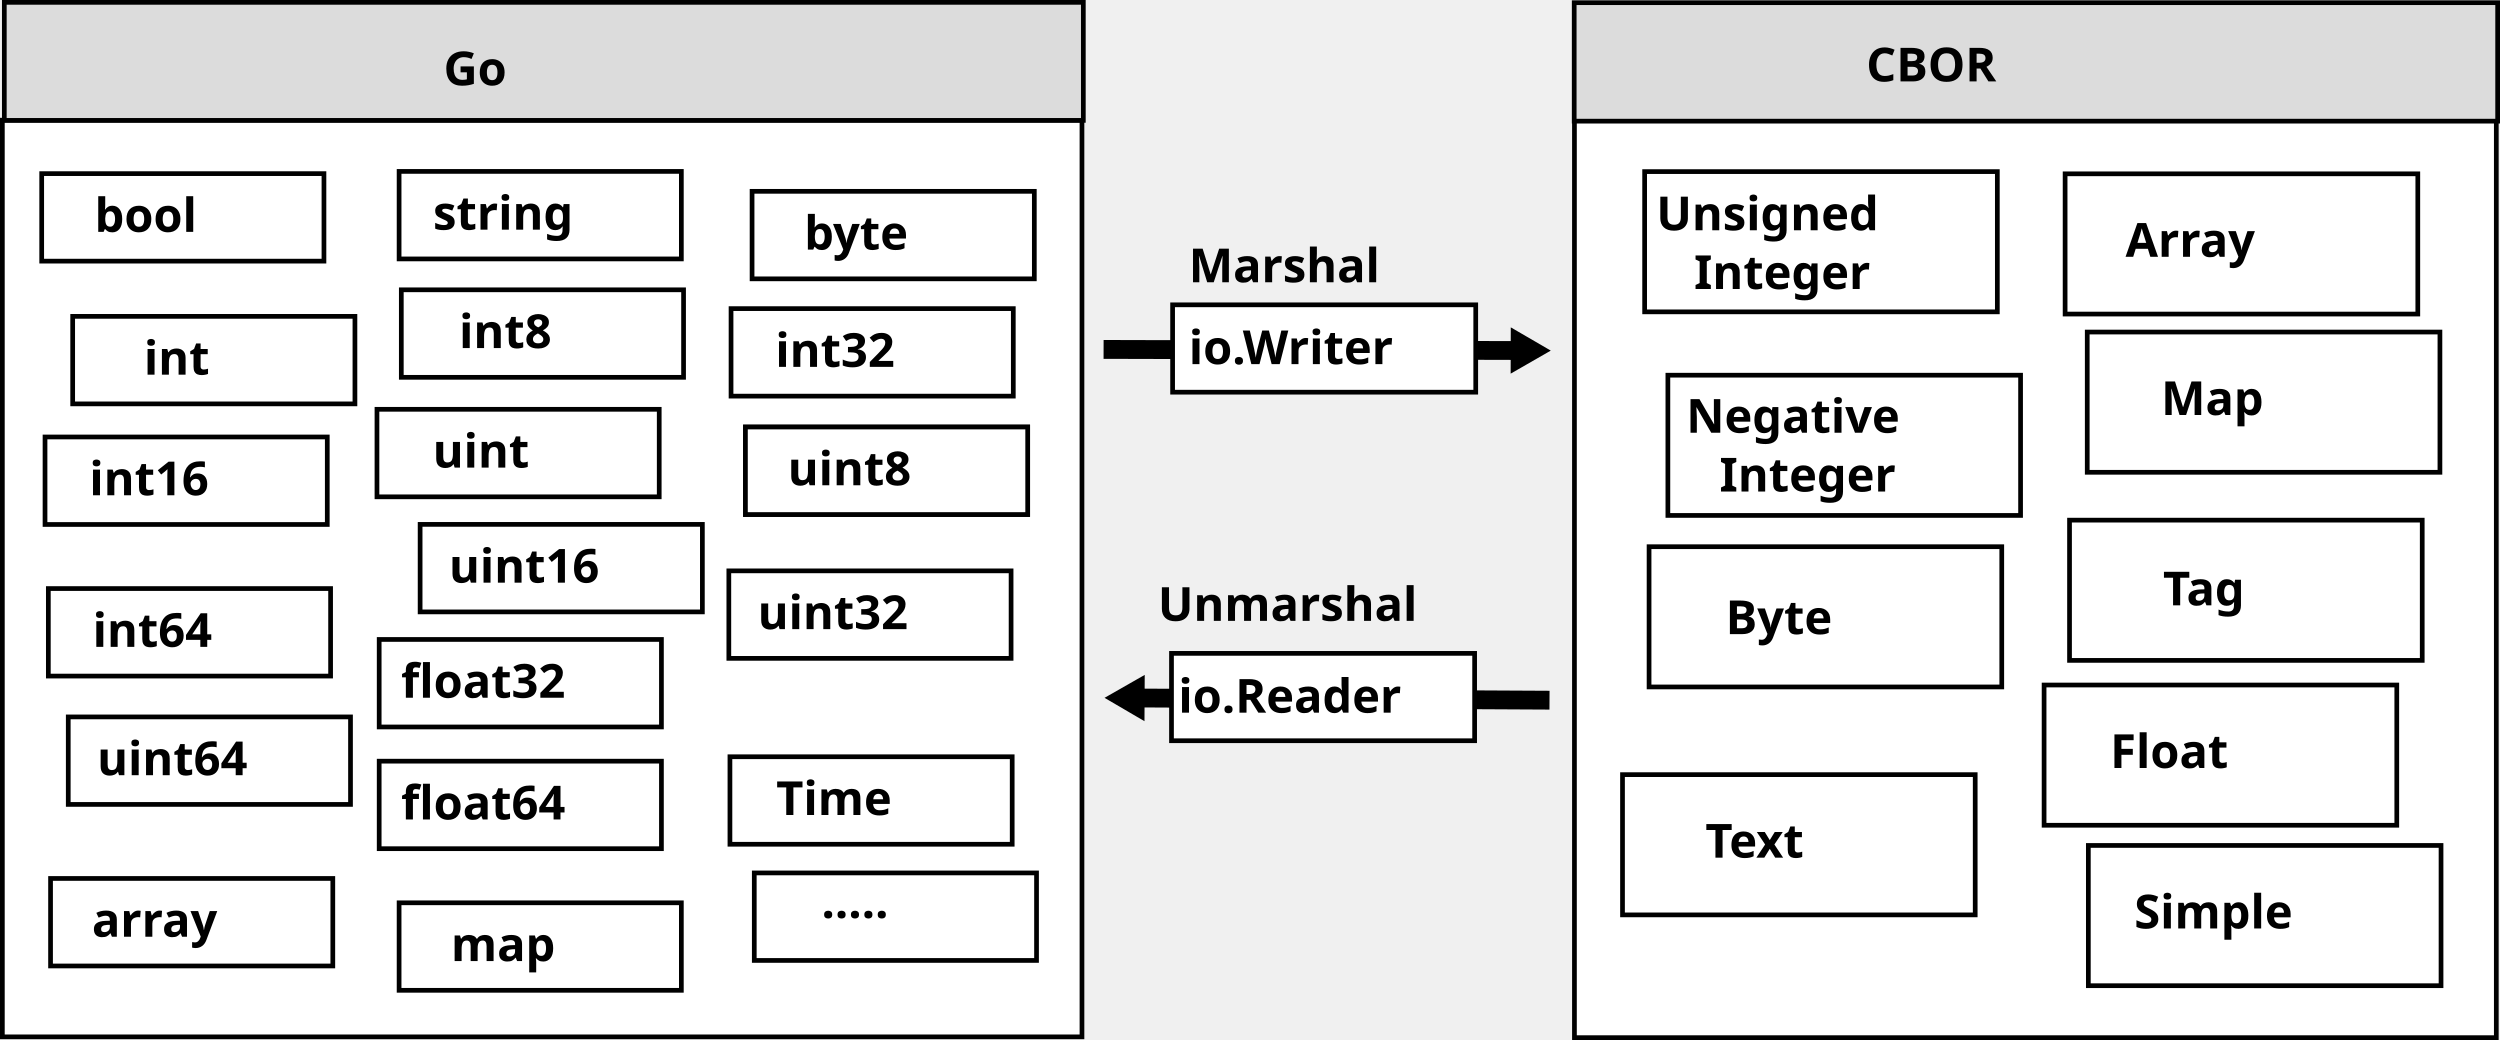
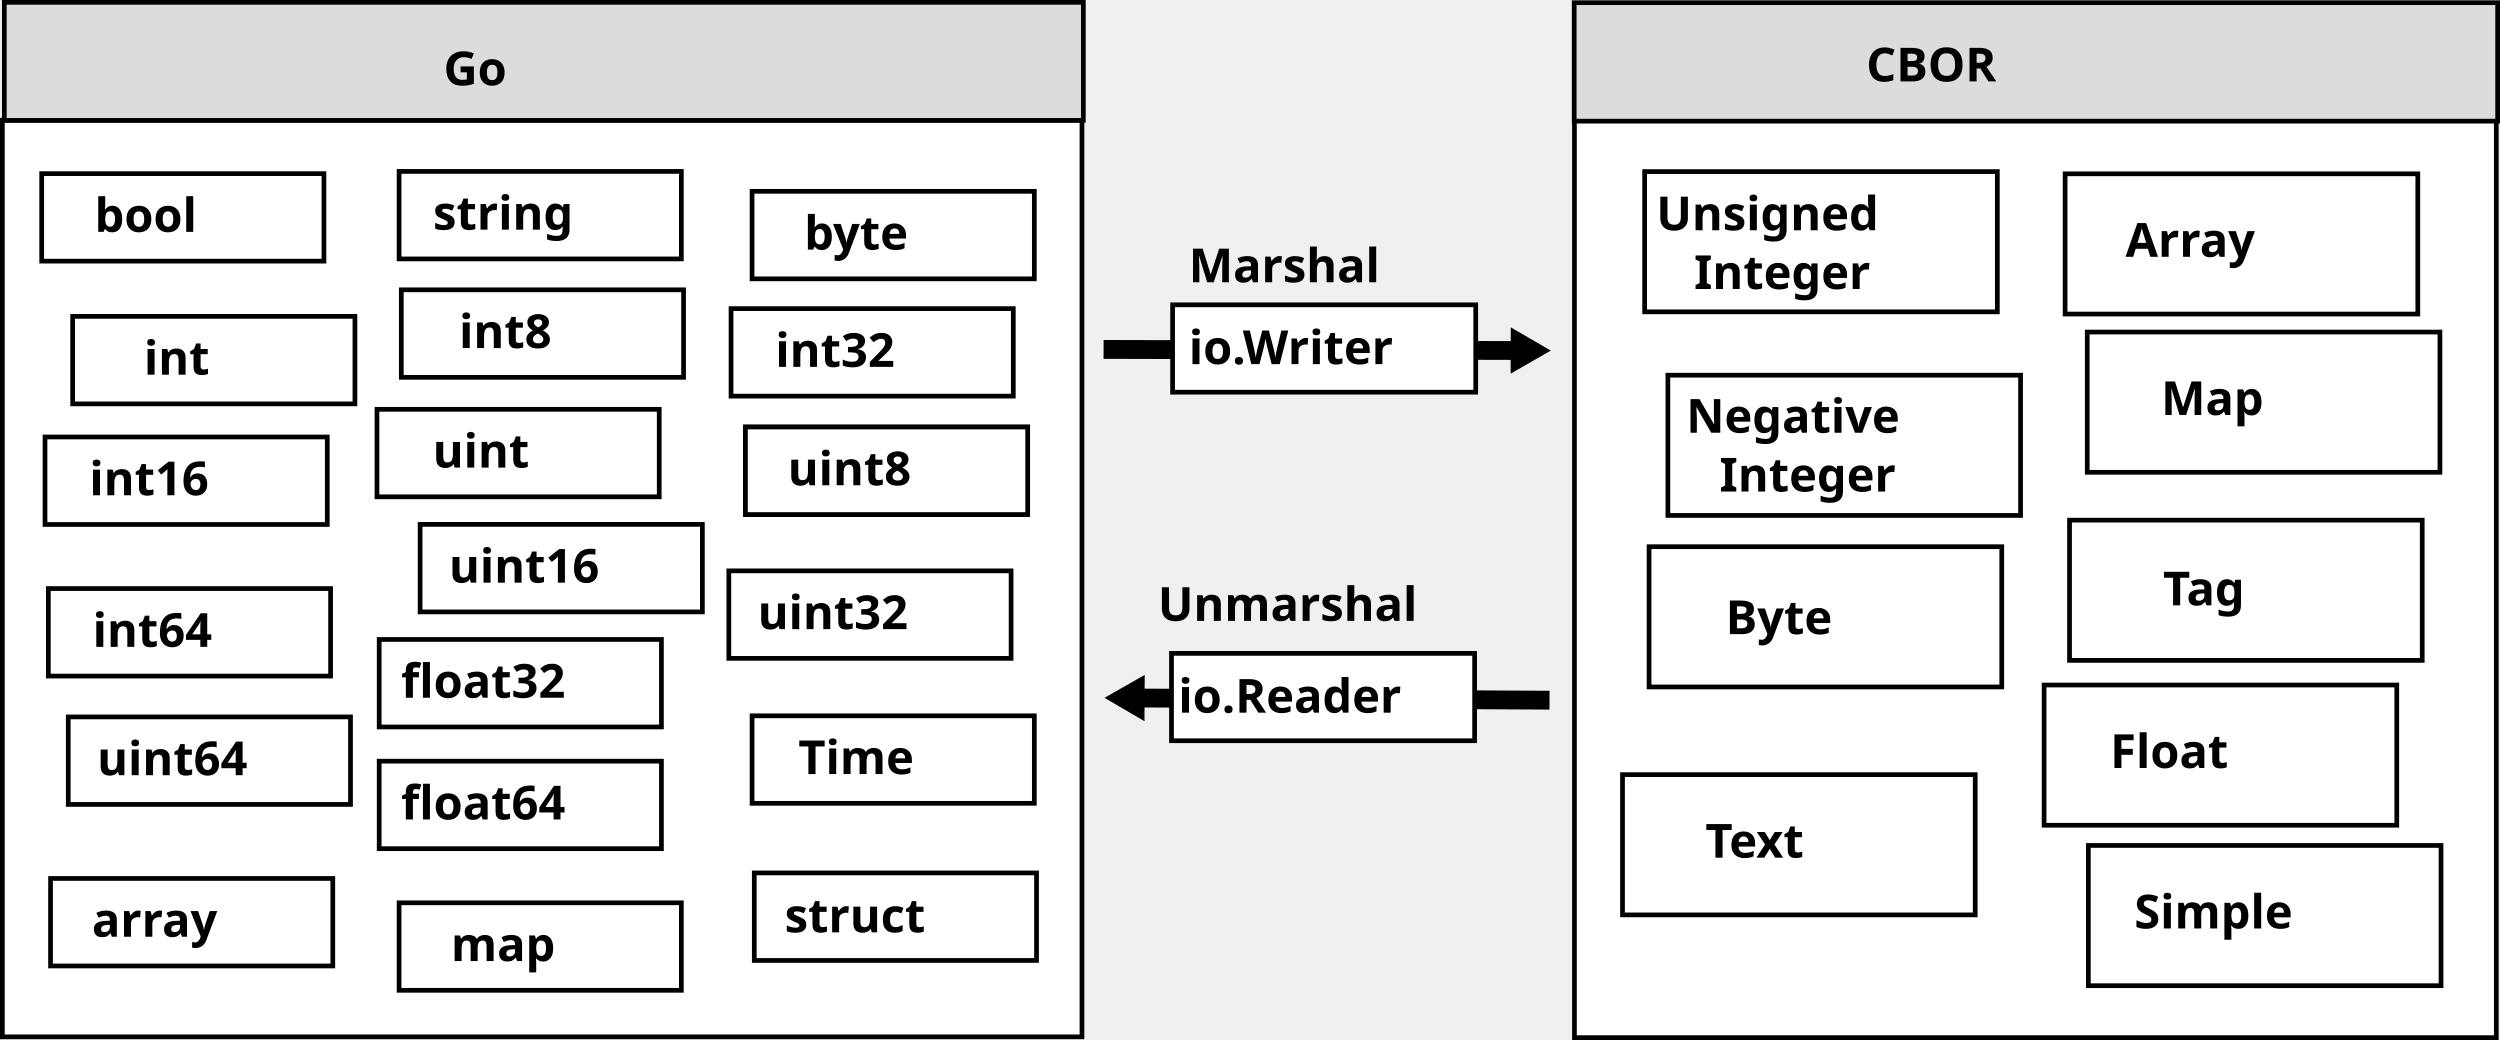
<svg xmlns="http://www.w3.org/2000/svg" xmlns:xlink="http://www.w3.org/1999/xlink" width="531.622" height="221.153" id="svg2" version="1.1">
  <defs id="defs4">
    <rect x="300.706" y="201.647" width="111.294" height="87.529" id="rect1954" />
    <marker style="overflow:visible" id="TriangleInM" refX="0" refY="0" orient="auto">
      <path transform="scale(-0.4)" style="fill:context-stroke;fill-rule:evenodd;stroke:context-stroke;stroke-width:1pt" d="M 5.77,0 -2.88,5 V -5 Z" id="path18279" />
    </marker>
    <marker style="overflow:visible" id="TriangleOutM" refX="0" refY="0" orient="auto">
      <path transform="scale(0.4)" style="fill:context-stroke;fill-rule:evenodd;stroke:context-stroke;stroke-width:1pt" d="M 5.77,0 -2.88,5 V -5 Z" id="path18288" />
    </marker>
    <marker orient="auto" refY="0" refX="0" id="TriangleOutS" style="overflow:visible">
      <path id="path4045" d="M 5.77,0 -2.88,5 V -5 Z" style="fill-rule:evenodd;stroke:#000000;stroke-width:1pt" transform="scale(0.2)" />
    </marker>
    <marker orient="auto" refY="0" refX="0" id="Arrow1Mend" style="overflow:visible">
      <path id="path3906" d="M 0,0 5,-5 -12.5,0 5,5 Z" style="fill-rule:evenodd;stroke:#000000;stroke-width:1pt" transform="matrix(-0.4,0,0,-0.4,-4,0)" />
    </marker>
    <marker orient="auto" refY="0" refX="0" id="Arrow1Lend" style="overflow:visible">
      <path id="path3900" d="M 0,0 5,-5 -12.5,0 5,5 Z" style="fill-rule:evenodd;stroke:#000000;stroke-width:1pt" transform="matrix(-0.8,0,0,-0.8,-10,0)" />
    </marker>
    <marker orient="auto" refY="0" refX="0" id="Arrow2Lend" style="overflow:visible">
      <path id="path3918" style="fill-rule:evenodd;stroke-width:0.625;stroke-linejoin:round" d="M 8.719,4.034 -2.207,0.016 8.719,-4.002 c -1.745,2.372 -1.735,5.617 -6e-7,8.035 z" transform="matrix(-1.1,0,0,-1.1,-1.1,0)" />
    </marker>
    <marker orient="auto" refY="0" refX="0" id="Arrow1Send" style="overflow:visible">
      <path id="path3912" d="M 0,0 5,-5 -12.5,0 5,5 Z" style="fill-rule:evenodd;stroke:#000000;stroke-width:1pt" transform="matrix(-0.2,0,0,-0.2,-1.2,0)" />
    </marker>
    <linearGradient id="linearGradient5205">
      <stop style="stop-color:#370000;stop-opacity:1;" offset="0" id="stop5207" />
    </linearGradient>
    <linearGradient id="linearGradient907" xlink:href="#linearGradient900" />
    <linearGradient id="linearGradient906" xlink:href="#linearGradient900" />
    <linearGradient id="linearGradient905" xlink:href="#linearGradient900" />
    <linearGradient id="linearGradient904" xlink:href="#linearGradient900" />
    <linearGradient id="linearGradient903" xlink:href="#linearGradient900" />
    <linearGradient id="linearGradient900">
      <stop offset="0" id="stop901" style="stop-color: #000000;stop-opacity: 1.0;" />
      <stop offset="1" id="stop902" style="stop-color:#ffffff;stop-opacity:1;" />
    </linearGradient>
    <linearGradient id="linearGradient775" xlink:href="#linearGradient772" />
    <linearGradient id="linearGradient772">
      <stop offset="0" id="stop773" style="stop-color: #000000;stop-opacity: 1.0;" />
      <stop offset="1" id="stop774" style="stop-color:#ffffff;stop-opacity:1;" />
    </linearGradient>
    <linearGradient id="linearGradient907-9" xlink:href="#linearGradient900-2" />
    <linearGradient id="linearGradient906-7" xlink:href="#linearGradient900-2" />
    <linearGradient id="linearGradient905-2" xlink:href="#linearGradient900-2" />
    <linearGradient id="linearGradient904-9" xlink:href="#linearGradient900-2" />
    <linearGradient id="linearGradient903-7" xlink:href="#linearGradient900-2" />
    <linearGradient id="linearGradient900-2">
      <stop offset="0" id="stop901-5" style="stop-color: #000000;stop-opacity: 1.0;" />
      <stop offset="1" id="stop902-5" style="stop-color:#ffffff;stop-opacity:1;" />
    </linearGradient>
    <linearGradient id="linearGradient900-1">
      <stop style="stop-color: #000000;stop-opacity: 1.0;" id="stop901-8" offset="0" />
      <stop style="stop-color:#ffffff;stop-opacity:1;" id="stop902-55" offset="1" />
    </linearGradient>
    <linearGradient xlink:href="#linearGradient900-1" id="linearGradient903-8" />
    <linearGradient xlink:href="#linearGradient900-1" id="linearGradient904-7" />
    <linearGradient xlink:href="#linearGradient900-1" id="linearGradient905-7" />
    <linearGradient xlink:href="#linearGradient900-1" id="linearGradient906-0" />
    <linearGradient xlink:href="#linearGradient900-1" id="linearGradient907-1" />
    <linearGradient id="linearGradient5205-7">
      <stop id="stop5207-1" offset="0" style="stop-color:#370000;stop-opacity:1;" />
    </linearGradient>
    <marker style="overflow:visible" id="Arrow1Send-8" refX="0" refY="0" orient="auto">
      <path transform="matrix(-0.2,0,0,-0.2,-1.2,0)" style="fill-rule:evenodd;stroke:#000000;stroke-width:1pt" d="M 0,0 5,-5 -12.5,0 5,5 Z" id="path3912-3" />
    </marker>
    <marker style="overflow:visible" id="Arrow2Lend-6" refX="0" refY="0" orient="auto">
      <path transform="matrix(-1.1,0,0,-1.1,-1.1,0)" d="M 8.719,4.034 -2.207,0.016 8.719,-4.002 c -1.745,2.372 -1.735,5.617 -6e-7,8.035 z" style="fill-rule:evenodd;stroke-width:0.625;stroke-linejoin:round" id="path3918-3" />
    </marker>
    <marker style="overflow:visible" id="Arrow1Lend-2" refX="0" refY="0" orient="auto">
      <path transform="matrix(-0.8,0,0,-0.8,-10,0)" style="fill-rule:evenodd;stroke:#000000;stroke-width:1pt" d="M 0,0 5,-5 -12.5,0 5,5 Z" id="path3900-7" />
    </marker>
    <marker style="overflow:visible" id="Arrow1Mend-9" refX="0" refY="0" orient="auto">
      <path transform="matrix(-0.4,0,0,-0.4,-4,0)" style="fill-rule:evenodd;stroke:#000000;stroke-width:1pt" d="M 0,0 5,-5 -12.5,0 5,5 Z" id="path3906-0" />
    </marker>
    <marker style="overflow:visible" id="TriangleOutS-3" refX="0" refY="0" orient="auto" viewBox="0 0 2.13 2.462" markerWidth="2.13" markerHeight="2.462" preserveAspectRatio="xMidYMid">
      <path transform="scale(0.2)" style="fill-rule:evenodd;stroke:#000000;stroke-width:1pt" d="M 5.77,0 -2.88,5 V -5 Z" id="path4045-3" />
    </marker>
    <linearGradient id="linearGradient900-5">
      <stop style="stop-color: #000000;stop-opacity: 1.0;" id="stop901-0" offset="0" />
      <stop style="stop-color:#ffffff;stop-opacity:1;" id="stop902-3" offset="1" />
    </linearGradient>
    <linearGradient xlink:href="#linearGradient900-5" id="linearGradient903-1" />
    <linearGradient xlink:href="#linearGradient900-5" id="linearGradient904-8" />
    <linearGradient xlink:href="#linearGradient900-5" id="linearGradient905-8" />
    <linearGradient xlink:href="#linearGradient900-5" id="linearGradient906-2" />
    <linearGradient xlink:href="#linearGradient900-5" id="linearGradient907-93" />
    <linearGradient id="linearGradient5205-9">
      <stop id="stop5207-5" offset="0" style="stop-color:#370000;stop-opacity:1;" />
    </linearGradient>
    <marker style="overflow:visible" id="Arrow1Send-2" refX="0" refY="0" orient="auto">
      <path transform="matrix(-0.2,0,0,-0.2,-1.2,0)" style="fill-rule:evenodd;stroke:#000000;stroke-width:1pt" d="M 0,0 5,-5 -12.5,0 5,5 Z" id="path3912-37" />
    </marker>
    <marker style="overflow:visible" id="Arrow2Lend-3" refX="0" refY="0" orient="auto">
      <path transform="matrix(-1.1,0,0,-1.1,-1.1,0)" d="M 8.719,4.034 -2.207,0.016 8.719,-4.002 c -1.745,2.372 -1.735,5.617 -6e-7,8.035 z" style="fill-rule:evenodd;stroke-width:0.625;stroke-linejoin:round" id="path3918-1" />
    </marker>
    <marker style="overflow:visible" id="Arrow1Lend-5" refX="0" refY="0" orient="auto">
      <path transform="matrix(-0.8,0,0,-0.8,-10,0)" style="fill-rule:evenodd;stroke:#000000;stroke-width:1pt" d="M 0,0 5,-5 -12.5,0 5,5 Z" id="path3900-2" />
    </marker>
    <marker style="overflow:visible" id="Arrow1Mend-4" refX="0" refY="0" orient="auto">
      <path transform="matrix(-0.4,0,0,-0.4,-4,0)" style="fill-rule:evenodd;stroke:#000000;stroke-width:1pt" d="M 0,0 5,-5 -12.5,0 5,5 Z" id="path3906-8" />
    </marker>
    <marker style="overflow:visible" id="TriangleOutS-7" refX="0" refY="0" orient="auto">
      <path transform="scale(0.2)" style="fill-rule:evenodd;stroke:#000000;stroke-width:1pt" d="M 5.77,0 -2.88,5 V -5 Z" id="path4045-6" />
    </marker>
    <linearGradient id="linearGradient900-10">
      <stop style="stop-color: #000000;stop-opacity: 1.0;" id="stop901-6" offset="0" />
      <stop style="stop-color:#ffffff;stop-opacity:1;" id="stop902-57" offset="1" />
    </linearGradient>
    <linearGradient xlink:href="#linearGradient900-10" id="linearGradient903-0" />
    <linearGradient xlink:href="#linearGradient900-10" id="linearGradient904-76" />
    <linearGradient xlink:href="#linearGradient900-10" id="linearGradient905-4" />
    <linearGradient xlink:href="#linearGradient900-10" id="linearGradient906-9" />
    <linearGradient xlink:href="#linearGradient900-10" id="linearGradient907-8" />
    <linearGradient id="linearGradient5205-0">
      <stop id="stop5207-6" offset="0" style="stop-color:#370000;stop-opacity:1;" />
    </linearGradient>
    <marker style="overflow:visible" id="Arrow1Send-1" refX="0" refY="0" orient="auto">
      <path transform="matrix(-0.2,0,0,-0.2,-1.2,0)" style="fill-rule:evenodd;stroke:#000000;stroke-width:1pt" d="M 0,0 5,-5 -12.5,0 5,5 Z" id="path3912-4" />
    </marker>
    <marker style="overflow:visible" id="Arrow2Lend-38" refX="0" refY="0" orient="auto">
      <path transform="matrix(-1.1,0,0,-1.1,-1.1,0)" d="M 8.719,4.034 -2.207,0.016 8.719,-4.002 c -1.745,2.372 -1.735,5.617 -6e-7,8.035 z" style="fill-rule:evenodd;stroke-width:0.625;stroke-linejoin:round" id="path3918-8" />
    </marker>
    <marker style="overflow:visible" id="Arrow1Lend-7" refX="0" refY="0" orient="auto">
      <path transform="matrix(-0.8,0,0,-0.8,-10,0)" style="fill-rule:evenodd;stroke:#000000;stroke-width:1pt" d="M 0,0 5,-5 -12.5,0 5,5 Z" id="path3900-1" />
    </marker>
    <marker style="overflow:visible" id="Arrow1Mend-48" refX="0" refY="0" orient="auto">
      <path transform="matrix(-0.4,0,0,-0.4,-4,0)" style="fill-rule:evenodd;stroke:#000000;stroke-width:1pt" d="M 0,0 5,-5 -12.5,0 5,5 Z" id="path3906-1" />
    </marker>
    <marker style="overflow:visible" id="TriangleOutS-9" refX="0" refY="0" orient="auto">
      <path transform="scale(0.2)" style="fill-rule:evenodd;stroke:#000000;stroke-width:1pt" d="M 5.77,0 -2.88,5 V -5 Z" id="path4045-30" />
    </marker>
    <linearGradient id="linearGradient900-0">
      <stop style="stop-color: #000000;stop-opacity: 1.0;" id="stop901-83" offset="0" />
      <stop style="stop-color:#ffffff;stop-opacity:1;" id="stop902-9" offset="1" />
    </linearGradient>
    <linearGradient xlink:href="#linearGradient900-0" id="linearGradient903-2" />
    <linearGradient xlink:href="#linearGradient900-0" id="linearGradient904-1" />
    <linearGradient xlink:href="#linearGradient900-0" id="linearGradient905-3" />
    <linearGradient xlink:href="#linearGradient900-0" id="linearGradient906-8" />
    <linearGradient xlink:href="#linearGradient900-0" id="linearGradient907-4" />
    <linearGradient id="linearGradient5205-1">
      <stop id="stop5207-8" offset="0" style="stop-color:#370000;stop-opacity:1;" />
    </linearGradient>
    <marker style="overflow:visible" id="Arrow1Send-3" refX="0" refY="0" orient="auto">
      <path transform="matrix(-0.2,0,0,-0.2,-1.2,0)" style="fill-rule:evenodd;stroke:#000000;stroke-width:1pt" d="M 0,0 5,-5 -12.5,0 5,5 Z" id="path3912-6" />
    </marker>
    <marker style="overflow:visible" id="Arrow2Lend-7" refX="0" refY="0" orient="auto">
      <path transform="matrix(-1.1,0,0,-1.1,-1.1,0)" d="M 8.719,4.034 -2.207,0.016 8.719,-4.002 c -1.745,2.372 -1.735,5.617 -6e-7,8.035 z" style="fill-rule:evenodd;stroke-width:0.625;stroke-linejoin:round" id="path3918-9" />
    </marker>
    <marker style="overflow:visible" id="Arrow1Lend-0" refX="0" refY="0" orient="auto">
      <path transform="matrix(-0.8,0,0,-0.8,-10,0)" style="fill-rule:evenodd;stroke:#000000;stroke-width:1pt" d="M 0,0 5,-5 -12.5,0 5,5 Z" id="path3900-6" />
    </marker>
    <marker style="overflow:visible" id="Arrow1Mend-0" refX="0" refY="0" orient="auto">
      <path transform="matrix(-0.4,0,0,-0.4,-4,0)" style="fill-rule:evenodd;stroke:#000000;stroke-width:1pt" d="M 0,0 5,-5 -12.5,0 5,5 Z" id="path3906-04" />
    </marker>
    <marker style="overflow:visible" id="TriangleOutS-5" refX="0" refY="0" orient="auto">
      <path transform="scale(0.2)" style="fill-rule:evenodd;stroke:#000000;stroke-width:1pt" d="M 5.77,0 -2.88,5 V -5 Z" id="path4045-1" />
    </marker>
    <linearGradient id="linearGradient900-8">
      <stop style="stop-color: #000000;stop-opacity: 1.0;" id="stop901-9" offset="0" />
      <stop style="stop-color:#ffffff;stop-opacity:1;" id="stop902-8" offset="1" />
    </linearGradient>
    <linearGradient xlink:href="#linearGradient900-8" id="linearGradient903-9" />
    <linearGradient xlink:href="#linearGradient900-8" id="linearGradient904-0" />
    <linearGradient xlink:href="#linearGradient900-8" id="linearGradient905-76" />
    <linearGradient xlink:href="#linearGradient900-8" id="linearGradient906-3" />
    <linearGradient xlink:href="#linearGradient900-8" id="linearGradient907-3" />
    <linearGradient id="linearGradient5205-5">
      <stop id="stop5207-4" offset="0" style="stop-color:#370000;stop-opacity:1;" />
    </linearGradient>
    <marker style="overflow:visible" id="Arrow1Send-6" refX="0" refY="0" orient="auto">
      <path transform="matrix(-0.2,0,0,-0.2,-1.2,0)" style="fill-rule:evenodd;stroke:#000000;stroke-width:1pt" d="M 0,0 5,-5 -12.5,0 5,5 Z" id="path3912-2" />
    </marker>
    <marker style="overflow:visible" id="Arrow2Lend-79" refX="0" refY="0" orient="auto">
      <path transform="matrix(-1.1,0,0,-1.1,-1.1,0)" d="M 8.719,4.034 -2.207,0.016 8.719,-4.002 c -1.745,2.372 -1.735,5.617 -6e-7,8.035 z" style="fill-rule:evenodd;stroke-width:0.625;stroke-linejoin:round" id="path3918-93" />
    </marker>
    <marker style="overflow:visible" id="Arrow1Lend-8" refX="0" refY="0" orient="auto">
      <path transform="matrix(-0.8,0,0,-0.8,-10,0)" style="fill-rule:evenodd;stroke:#000000;stroke-width:1pt" d="M 0,0 5,-5 -12.5,0 5,5 Z" id="path3900-71" />
    </marker>
    <marker style="overflow:visible" id="Arrow1Mend-7" refX="0" refY="0" orient="auto">
      <path transform="matrix(-0.4,0,0,-0.4,-4,0)" style="fill-rule:evenodd;stroke:#000000;stroke-width:1pt" d="M 0,0 5,-5 -12.5,0 5,5 Z" id="path3906-4" />
    </marker>
    <marker style="overflow:visible" id="TriangleOutS-79" refX="0" refY="0" orient="auto">
      <path transform="scale(0.2)" style="fill-rule:evenodd;stroke:#000000;stroke-width:1pt" d="M 5.77,0 -2.88,5 V -5 Z" id="path4045-10" />
    </marker>
    <linearGradient id="linearGradient900-16">
      <stop style="stop-color: #000000;stop-opacity: 1.0;" id="stop901-3" offset="0" />
      <stop style="stop-color:#ffffff;stop-opacity:1;" id="stop902-0" offset="1" />
    </linearGradient>
    <linearGradient xlink:href="#linearGradient900-16" id="linearGradient903-5" />
    <linearGradient xlink:href="#linearGradient900-16" id="linearGradient904-79" />
    <linearGradient xlink:href="#linearGradient900-16" id="linearGradient905-1" />
    <linearGradient xlink:href="#linearGradient900-16" id="linearGradient906-5" />
    <linearGradient xlink:href="#linearGradient900-16" id="linearGradient907-97" />
    <linearGradient id="linearGradient5205-3">
      <stop id="stop5207-83" offset="0" style="stop-color:#370000;stop-opacity:1;" />
    </linearGradient>
    <marker style="overflow:visible" id="Arrow1Send-0" refX="0" refY="0" orient="auto">
      <path transform="matrix(-0.2,0,0,-0.2,-1.2,0)" style="fill-rule:evenodd;stroke:#000000;stroke-width:1pt" d="M 0,0 5,-5 -12.5,0 5,5 Z" id="path3912-5" />
    </marker>
    <marker style="overflow:visible" id="Arrow2Lend-8" refX="0" refY="0" orient="auto">
      <path transform="matrix(-1.1,0,0,-1.1,-1.1,0)" d="M 8.719,4.034 -2.207,0.016 8.719,-4.002 c -1.745,2.372 -1.735,5.617 -6e-7,8.035 z" style="fill-rule:evenodd;stroke-width:0.625;stroke-linejoin:round" id="path3918-7" />
    </marker>
    <marker style="overflow:visible" id="Arrow1Lend-3" refX="0" refY="0" orient="auto">
      <path transform="matrix(-0.8,0,0,-0.8,-10,0)" style="fill-rule:evenodd;stroke:#000000;stroke-width:1pt" d="M 0,0 5,-5 -12.5,0 5,5 Z" id="path3900-5" />
    </marker>
    <marker style="overflow:visible" id="Arrow1Mend-2" refX="0" refY="0" orient="auto">
      <path transform="matrix(-0.4,0,0,-0.4,-4,0)" style="fill-rule:evenodd;stroke:#000000;stroke-width:1pt" d="M 0,0 5,-5 -12.5,0 5,5 Z" id="path3906-6" />
    </marker>
    <marker style="overflow:visible" id="TriangleOutS-37" refX="0" refY="0" orient="auto">
      <path transform="scale(0.2)" style="fill-rule:evenodd;stroke:#000000;stroke-width:1pt" d="M 5.77,0 -2.88,5 V -5 Z" id="path4045-4" />
    </marker>
  </defs>
  <g id="layer2" transform="translate(375.8484,16.84346)" style="display:inline">
    <path style="fill:none;stroke:#000000;stroke-width:4;stroke-linecap:butt;stroke-linejoin:miter;stroke-dasharray:none;stroke-opacity:1;marker-end:url(#TriangleOutS-3)" d="m -46.348,132.05 -88.941,-0.471" id="path15970" />
    <path style="fill:none;stroke:#000000;stroke-width:4;stroke-linecap:butt;stroke-linejoin:miter;stroke-dasharray:none;stroke-opacity:1;marker-end:url(#TriangleOutS-3)" d="m -141.172,57.462 89.412,0.235" id="path15510" />
    <rect y="8.778" x="-41.045" height="195.032" width="196.032" id="rect18008" style="fill:#ffffff;fill-opacity:1;stroke:#000000;stroke-width:1;stroke-miterlimit:2.154;stroke-dasharray:none;stroke-opacity:1" />
    <rect y="19.647" x="-26.118" height="29.823" width="75" id="rect14031" style="fill:#ffffff;fill-opacity:1;stroke:#000000;stroke-width:1;stroke-miterlimit:2.154;stroke-dasharray:none;stroke-opacity:1" />
    <rect y="-16.274" x="-41.097" height="25.194" width="196.371" id="rect16225" style="fill:#dcdcdc;fill-opacity:1;stroke:#000000;stroke-width:1;stroke-miterlimit:2.154;stroke-dasharray:none;stroke-opacity:1" />
    <rect y="62.941" x="-21.176" height="29.823" width="75" id="rect1718" style="fill:#ffffff;fill-opacity:1;stroke:#000000;stroke-width:1;stroke-miterlimit:2.154;stroke-dasharray:none;stroke-opacity:1" />
    <rect y="99.412" x="-25.176" height="29.823" width="75" id="rect1726" style="fill:#ffffff;fill-opacity:1;stroke:#000000;stroke-width:1;stroke-miterlimit:2.154;stroke-dasharray:none;stroke-opacity:1" />
    <rect y="147.882" x="-30.824" height="29.823" width="75" id="rect1734" style="fill:#ffffff;fill-opacity:1;stroke:#000000;stroke-width:1;stroke-miterlimit:2.154;stroke-dasharray:none;stroke-opacity:1" />
    <rect y="20.118" x="63.294" height="29.823" width="75" id="rect1742" style="fill:#ffffff;fill-opacity:1;stroke:#000000;stroke-width:1;stroke-miterlimit:2.154;stroke-dasharray:none;stroke-opacity:1" />
    <rect y="53.765" x="68" height="29.823" width="75" id="rect1944" style="fill:#ffffff;fill-opacity:1;stroke:#000000;stroke-width:1;stroke-miterlimit:2.154;stroke-dasharray:none;stroke-opacity:1" />
    <rect y="93.765" x="64.235" height="29.823" width="75" id="rect2180" style="fill:#ffffff;fill-opacity:1;stroke:#000000;stroke-width:1;stroke-miterlimit:2.154;stroke-dasharray:none;stroke-opacity:1" />
    <rect y="128.824" x="58.824" height="29.823" width="75" id="rect2188" style="fill:#ffffff;fill-opacity:1;stroke:#000000;stroke-width:1;stroke-miterlimit:2.154;stroke-dasharray:none;stroke-opacity:1" />
    <rect y="162.941" x="68.235" height="29.823" width="75" id="rect2196" style="fill:#ffffff;fill-opacity:1;stroke:#000000;stroke-width:1;stroke-miterlimit:2.154;stroke-dasharray:none;stroke-opacity:1" />
    <rect y="8.71" x="-375.348" height="194.932" width="229.579" id="rect3414" style="fill:#ffffff;fill-opacity:1;stroke:#000000;stroke-width:1;stroke-miterlimit:2.154;stroke-dasharray:none;stroke-opacity:1" />
    <rect y="145.019" x="-295.216" height="18.609" width="60.021" id="rect3416" style="fill:#ffffff;fill-opacity:1;stroke:#000000;stroke-width:1;stroke-miterlimit:2.154;stroke-dasharray:none;stroke-opacity:1" />
    <rect y="-16.343" x="-374.932" height="25.099" width="229.452" id="rect3418" style="fill:#dcdcdc;fill-opacity:1;stroke:#000000;stroke-width:1;stroke-miterlimit:2.154;stroke-dasharray:none;stroke-opacity:1" />
    <rect y="47.976" x="-126.495" height="18.578" width="64.46" id="rect9561" style="fill:#ffffff;fill-opacity:1;stroke:#000000;stroke-width:1;stroke-miterlimit:2.154;stroke-dasharray:none;stroke-opacity:1" />
    <rect y="119.136" x="-295.216" height="18.609" width="60.021" id="rect9567" style="fill:#ffffff;fill-opacity:1;stroke:#000000;stroke-width:1;stroke-miterlimit:2.154;stroke-dasharray:none;stroke-opacity:1" />
    <rect y="122.094" x="-126.73" height="18.578" width="64.46" id="rect11919" style="fill:#ffffff;fill-opacity:1;stroke:#000000;stroke-width:1;stroke-miterlimit:2.154;stroke-dasharray:none;stroke-opacity:1" />
    <rect y="50.431" x="-360.393" height="18.609" width="60.021" id="rect17834" style="fill:#ffffff;fill-opacity:1;stroke:#000000;stroke-width:1;stroke-miterlimit:2.154;stroke-dasharray:none;stroke-opacity:1" />
    <rect y="23.842" x="-215.922" height="18.609" width="60.021" id="rect17840" style="fill:#ffffff;fill-opacity:1;stroke:#000000;stroke-width:1;stroke-miterlimit:2.154;stroke-dasharray:none;stroke-opacity:1" />
    <rect y="108.313" x="-365.569" height="18.609" width="60.021" id="rect17846" style="fill:#ffffff;fill-opacity:1;stroke:#000000;stroke-width:1;stroke-miterlimit:2.154;stroke-dasharray:none;stroke-opacity:1" />
    <rect y="19.607" x="-290.981" height="18.609" width="60.021" id="rect17858" style="fill:#ffffff;fill-opacity:1;stroke:#000000;stroke-width:1;stroke-miterlimit:2.154;stroke-dasharray:none;stroke-opacity:1" />
    <rect y="44.784" x="-290.511" height="18.609" width="60.021" id="rect17864" style="fill:#ffffff;fill-opacity:1;stroke:#000000;stroke-width:1;stroke-miterlimit:2.154;stroke-dasharray:none;stroke-opacity:1" />
    <rect y="76.078" x="-366.275" height="18.609" width="60.021" id="rect17866" style="fill:#ffffff;fill-opacity:1;stroke:#000000;stroke-width:1;stroke-miterlimit:2.154;stroke-dasharray:none;stroke-opacity:1" />
    <rect y="48.784" x="-220.393" height="18.609" width="60.021" id="rect17872" style="fill:#ffffff;fill-opacity:1;stroke:#000000;stroke-width:1;stroke-miterlimit:2.154;stroke-dasharray:none;stroke-opacity:1" />
    <rect y="70.195" x="-295.687" height="18.609" width="60.021" id="rect17878" style="fill:#ffffff;fill-opacity:1;stroke:#000000;stroke-width:1;stroke-miterlimit:2.154;stroke-dasharray:none;stroke-opacity:1" />
    <rect y="135.607" x="-361.334" height="18.609" width="60.021" id="rect17880" style="fill:#ffffff;fill-opacity:1;stroke:#000000;stroke-width:1;stroke-miterlimit:2.154;stroke-dasharray:none;stroke-opacity:1" />
    <rect y="73.96" x="-217.334" height="18.609" width="60.021" id="rect17882" style="fill:#ffffff;fill-opacity:1;stroke:#000000;stroke-width:1;stroke-miterlimit:2.154;stroke-dasharray:none;stroke-opacity:1" />
    <rect y="73.96" x="-217.334" height="18.609" width="60.021" id="rect17884" style="fill:#ffffff;fill-opacity:1;stroke:#000000;stroke-width:1;stroke-miterlimit:2.154;stroke-dasharray:none;stroke-opacity:1" />
    <rect y="94.666" x="-286.511" height="18.609" width="60.021" id="rect17886" style="fill:#ffffff;fill-opacity:1;stroke:#000000;stroke-width:1;stroke-miterlimit:2.154;stroke-dasharray:none;stroke-opacity:1" />
    <rect y="104.548" x="-220.863" height="18.609" width="60.021" id="rect17888" style="fill:#ffffff;fill-opacity:1;stroke:#000000;stroke-width:1;stroke-miterlimit:2.154;stroke-dasharray:none;stroke-opacity:1" />
    <rect y="175.136" x="-290.981" height="18.609" width="60.021" id="rect17910" style="fill:#ffffff;fill-opacity:1;stroke:#000000;stroke-width:1;stroke-miterlimit:2.154;stroke-dasharray:none;stroke-opacity:1" />
    <rect y="169.96" x="-365.099" height="18.609" width="60.021" id="rect17916" style="fill:#ffffff;fill-opacity:1;stroke:#000000;stroke-width:1;stroke-miterlimit:2.154;stroke-dasharray:none;stroke-opacity:1" />
    <rect y="20.078" x="-366.981" height="18.609" width="60.021" id="rect19092" style="fill:#ffffff;fill-opacity:1;stroke:#000000;stroke-width:1;stroke-miterlimit:2.154;stroke-dasharray:none;stroke-opacity:1" />
-     <rect y="144.078" x="-220.628" height="18.609" width="60.021" id="rect19374" style="fill:#ffffff;fill-opacity:1;stroke:#000000;stroke-width:1;stroke-miterlimit:2.154;stroke-dasharray:none;stroke-opacity:1" />
+     <rect y="135.372" x="-215.922" height="18.609" width="60.021" id="rect19374" style="fill:#ffffff;fill-opacity:1;stroke:#000000;stroke-width:1;stroke-miterlimit:2.154;stroke-dasharray:none;stroke-opacity:1" />
    <rect y="168.784" x="-215.452" height="18.609" width="60.021" id="rect19380" style="fill:#ffffff;fill-opacity:1;stroke:#000000;stroke-width:1;stroke-miterlimit:2.154;stroke-dasharray:none;stroke-opacity:1" />
  </g>
  <g id="layer1" transform="translate(189.8484,-181.5187)" style="display:inline">
    <text id="text3125" y="230.48" x="196.941" style="font-style:normal;font-variant:normal;font-weight:bold;font-stretch:normal;line-height:0%;font-family:'Source Code Pro';-inkscape-font-specification:'Source Code Pro Bold';text-align:center;letter-spacing:0px;word-spacing:0px;writing-mode:lr-tb;text-anchor:middle;fill:#000000;fill-opacity:1;stroke:none;stroke-width:1;stroke-miterlimit:2.154;stroke-dasharray:none" xml:space="preserve">
      <tspan id="tspan3127" y="230.48" x="196.941" style="font-size:10px;line-height:1.25">Unsigned</tspan>
      <tspan y="242.98" x="196.941" style="font-size:10px;line-height:1.25" id="tspan12849">Integer</tspan>
    </text>
    <text xml:space="preserve" style="font-style:normal;font-variant:normal;font-weight:normal;font-stretch:normal;line-height:0%;font-family:Arial;-inkscape-font-specification:Arial;text-align:center;letter-spacing:0px;word-spacing:0px;writing-mode:lr-tb;text-anchor:middle;fill:#000000;fill-opacity:1;stroke:none;stroke-width:1;stroke-miterlimit:2.154;stroke-dasharray:none" x="229.176" y="198.833" id="text16229">
      <tspan y="198.833" x="229.176" id="tspan16227" style="font-style:normal;font-variant:normal;font-weight:bold;font-stretch:normal;font-size:10px;line-height:1.25;font-family:'Source Code Pro';-inkscape-font-specification:'Source Code Pro Bold';stroke-width:1;stroke-miterlimit:2.154;stroke-dasharray:none">CBOR</tspan>
    </text>
    <text id="text1724" y="273.539" x="202.353" style="font-style:normal;font-variant:normal;font-weight:bold;font-stretch:normal;line-height:0%;font-family:'Source Code Pro';-inkscape-font-specification:'Source Code Pro Bold';text-align:center;letter-spacing:0px;word-spacing:0px;writing-mode:lr-tb;text-anchor:middle;fill:#000000;fill-opacity:1;stroke:none;stroke-width:1;stroke-miterlimit:2.154;stroke-dasharray:none" xml:space="preserve">
      <tspan id="tspan1720" y="273.539" x="202.353" style="font-size:10px;line-height:1.25">Negative</tspan>
      <tspan y="286.039" x="202.353" style="font-size:10px;line-height:1.25" id="tspan1722">Integer</tspan>
    </text>
    <text id="text1732" y="316.362" x="196.235" style="font-style:normal;font-variant:normal;font-weight:bold;font-stretch:normal;line-height:0%;font-family:'Source Code Pro';-inkscape-font-specification:'Source Code Pro Bold';text-align:center;letter-spacing:0px;word-spacing:0px;writing-mode:lr-tb;text-anchor:middle;fill:#000000;fill-opacity:1;stroke:none;stroke-width:1;stroke-miterlimit:2.154;stroke-dasharray:none" xml:space="preserve">
      <tspan y="316.362" x="196.235" style="font-size:10px;line-height:1.25" id="tspan1730">Byte</tspan>
    </text>
    <text id="text1740" y="363.892" x="191.059" style="font-style:normal;font-variant:normal;font-weight:bold;font-stretch:normal;line-height:0%;font-family:'Source Code Pro';-inkscape-font-specification:'Source Code Pro Bold';text-align:center;letter-spacing:0px;word-spacing:0px;writing-mode:lr-tb;text-anchor:middle;fill:#000000;fill-opacity:1;stroke:none;stroke-width:1;stroke-miterlimit:2.154;stroke-dasharray:none" xml:space="preserve">
      <tspan y="363.892" x="191.059" style="font-size:10px;line-height:1.25" id="tspan1738">Text</tspan>
    </text>
    <text id="text1748" y="236.127" x="286.824" style="font-style:normal;font-variant:normal;font-weight:bold;font-stretch:normal;line-height:0%;font-family:'Source Code Pro';-inkscape-font-specification:'Source Code Pro Bold';text-align:center;letter-spacing:0px;word-spacing:0px;writing-mode:lr-tb;text-anchor:middle;fill:#000000;fill-opacity:1;stroke:none;stroke-width:1;stroke-miterlimit:2.154;stroke-dasharray:none" xml:space="preserve">
      <tspan id="tspan1744" y="236.127" x="286.824" style="font-size:10px;line-height:1.25">Array</tspan>
      <tspan y="242.952" x="286.824" style="font-size:10px;line-height:1.25" id="tspan1746" />
    </text>
    <text id="text1950" y="269.774" x="291.529" style="font-style:normal;font-variant:normal;font-weight:bold;font-stretch:normal;line-height:0%;font-family:'Source Code Pro';-inkscape-font-specification:'Source Code Pro Bold';text-align:center;letter-spacing:0px;word-spacing:0px;writing-mode:lr-tb;text-anchor:middle;fill:#000000;fill-opacity:1;stroke:none;stroke-width:1;stroke-miterlimit:2.154;stroke-dasharray:none" xml:space="preserve">
      <tspan id="tspan1946" y="269.774" x="291.529" style="font-size:10px;line-height:1.25">Map</tspan>
      <tspan y="276.599" x="291.529" style="font-size:10px;line-height:1.25" id="tspan1948" />
    </text>
    <text xml:space="preserve" transform="translate(59.5,181.6857)" id="text1952" style="font-style:normal;font-weight:normal;font-size:40px;line-height:1.25;font-family:sans-serif;white-space:pre;shape-inside:url(#rect1954);display:inline;fill:#000000;fill-opacity:1;stroke:none" />
    <text id="text2186" y="310.245" x="286.588" style="font-style:normal;font-variant:normal;font-weight:bold;font-stretch:normal;line-height:0%;font-family:'Source Code Pro';-inkscape-font-specification:'Source Code Pro Bold';text-align:center;letter-spacing:0px;word-spacing:0px;writing-mode:lr-tb;text-anchor:middle;fill:#000000;fill-opacity:1;stroke:none;stroke-width:1;stroke-miterlimit:2.154;stroke-dasharray:none" xml:space="preserve">
      <tspan y="310.245" x="286.588" style="font-size:10px;line-height:1.25" id="tspan2184">Tag</tspan>
    </text>
    <text id="text2194" y="344.833" x="282.353" style="font-style:normal;font-variant:normal;font-weight:bold;font-stretch:normal;line-height:0%;font-family:'Source Code Pro';-inkscape-font-specification:'Source Code Pro Bold';text-align:center;letter-spacing:0px;word-spacing:0px;writing-mode:lr-tb;text-anchor:middle;fill:#000000;fill-opacity:1;stroke:none;stroke-width:1;stroke-miterlimit:2.154;stroke-dasharray:none" xml:space="preserve">
      <tspan y="344.833" x="282.353" style="font-size:10px;line-height:1.25" id="tspan2212">Float</tspan>
      <tspan y="351.657" x="282.353" style="font-size:10px;line-height:1.25" id="tspan2192" />
    </text>
    <text id="text2202" y="378.95" x="291.765" style="font-style:normal;font-variant:normal;font-weight:bold;font-stretch:normal;line-height:0%;font-family:'Source Code Pro';-inkscape-font-specification:'Source Code Pro Bold';text-align:center;letter-spacing:0px;word-spacing:0px;writing-mode:lr-tb;text-anchor:middle;fill:#000000;fill-opacity:1;stroke:none;stroke-width:1;stroke-miterlimit:2.154;stroke-dasharray:none" xml:space="preserve">
      <tspan y="378.95" x="291.765" style="font-size:10px;line-height:1.25" id="tspan2204">Simple</tspan>
      <tspan y="385.775" x="291.765" style="font-size:10px;line-height:1.25" id="tspan2200" />
    </text>
    <text id="text3442" y="355.774" x="-79.294" style="font-style:normal;font-variant:normal;font-weight:bold;font-stretch:normal;line-height:0%;font-family:'Source Code Pro';-inkscape-font-specification:'Source Code Pro Bold';text-align:center;letter-spacing:0px;word-spacing:0px;writing-mode:lr-tb;text-anchor:middle;fill:#000000;fill-opacity:1;stroke:none;stroke-width:1;stroke-miterlimit:2.154;stroke-dasharray:none" xml:space="preserve">
      <tspan y="355.774" x="-79.294" style="font-size:10px;line-height:1.25" id="tspan3440">float64</tspan>
    </text>
    <text xml:space="preserve" style="font-style:normal;font-variant:normal;font-weight:normal;font-stretch:normal;line-height:0%;font-family:Arial;-inkscape-font-specification:Arial;text-align:center;letter-spacing:0px;word-spacing:0px;writing-mode:lr-tb;text-anchor:middle;fill:#000000;fill-opacity:1;stroke:none;stroke-width:1;stroke-miterlimit:2.154;stroke-dasharray:none" x="-80.471" y="199.656" id="text3446">
      <tspan y="199.656" x="-80.471" id="tspan3444" style="font-style:normal;font-variant:normal;font-weight:bold;font-stretch:normal;font-size:10px;line-height:1.25;font-family:'Source Code Pro';-inkscape-font-specification:'Source Code Pro Bold';stroke-width:1;stroke-miterlimit:2.154;stroke-dasharray:none">Go</tspan>
    </text>
    <text id="text8389" y="241.539" x="91.059" style="font-style:normal;font-variant:normal;font-weight:bold;font-stretch:normal;line-height:0%;font-family:'Source Code Pro';-inkscape-font-specification:'Source Code Pro Bold';text-align:center;letter-spacing:0px;word-spacing:0px;writing-mode:lr-tb;text-anchor:middle;fill:#000000;fill-opacity:1;stroke:none;stroke-width:1;stroke-miterlimit:2.154;stroke-dasharray:none" xml:space="preserve">
      <tspan y="241.539" x="91.059" style="font-size:10px;line-height:1.25" id="tspan8387">Marshal</tspan>
    </text>
    <text id="text9565" y="258.95" x="92.471" style="font-style:normal;font-variant:normal;font-weight:bold;font-stretch:normal;line-height:0%;font-family:'Source Code Pro';-inkscape-font-specification:'Source Code Pro Bold';text-align:center;letter-spacing:0px;word-spacing:0px;writing-mode:lr-tb;text-anchor:middle;fill:#000000;fill-opacity:1;stroke:none;stroke-width:1;stroke-miterlimit:2.154;stroke-dasharray:none" xml:space="preserve">
      <tspan y="258.95" x="92.471" style="font-size:10px;line-height:1.25" id="tspan9563">io.Writer</tspan>
    </text>
    <text id="text9571" y="329.892" x="-79.294" style="font-style:normal;font-variant:normal;font-weight:bold;font-stretch:normal;line-height:0%;font-family:'Source Code Pro';-inkscape-font-specification:'Source Code Pro Bold';text-align:center;letter-spacing:0px;word-spacing:0px;writing-mode:lr-tb;text-anchor:middle;fill:#000000;fill-opacity:1;stroke:none;stroke-width:1;stroke-miterlimit:2.154;stroke-dasharray:none" xml:space="preserve">
      <tspan y="329.892" x="-79.294" style="font-size:10px;line-height:1.25" id="tspan9569">float32</tspan>
    </text>
    <text id="text11923" y="313.539" x="91.765" style="font-style:normal;font-variant:normal;font-weight:bold;font-stretch:normal;line-height:0%;font-family:'Source Code Pro';-inkscape-font-specification:'Source Code Pro Bold';text-align:center;letter-spacing:0px;word-spacing:0px;writing-mode:lr-tb;text-anchor:middle;fill:#000000;fill-opacity:1;stroke:none;stroke-width:1;stroke-miterlimit:2.154;stroke-dasharray:none" xml:space="preserve">
      <tspan y="313.539" x="91.765" style="font-size:10px;line-height:1.25" id="tspan11921">Unmarshal</tspan>
    </text>
    <text id="text11927" y="333.068" x="92.235" style="font-style:normal;font-variant:normal;font-weight:bold;font-stretch:normal;line-height:0%;font-family:'Source Code Pro';-inkscape-font-specification:'Source Code Pro Bold';text-align:center;letter-spacing:0px;word-spacing:0px;writing-mode:lr-tb;text-anchor:middle;fill:#000000;fill-opacity:1;stroke:none;stroke-width:1;stroke-miterlimit:2.154;stroke-dasharray:none" xml:space="preserve">
      <tspan y="333.068" x="92.235" style="font-size:10px;line-height:1.25" id="tspan11925">io.Reader</tspan>
    </text>
    <path style="fill:none;stroke-width:1;stroke-linejoin:round;stroke-miterlimit:2.154;stroke-dasharray:none" id="path15213" d="m 35.65,257.737 c 0.373,-0.06 0.743,-0.137 1.118,-0.18 1.416,-0.164 2.759,-0.214 4.189,-0.289 2.279,-0.119 5.02,-0.266 7.267,-0.319 1.33,-0.031 2.661,-0.023 3.991,-0.035 3.545,-0.006 7.089,0.117 10.628,0.312 0,0 11.306,-8.216 11.306,-8.216 v 0 c -3.852,0.194 -7.707,0.34 -11.564,0.364 -1.315,-8.1e-4 -2.629,0.017 -3.944,-0.002 -2.062,-0.03 -4.466,-0.148 -6.554,-0.217 -1.372,-0.045 -2.33,-0.037 -3.658,-0.14 -0.289,-0.022 -0.575,-0.068 -0.862,-0.102 0,0 -11.918,8.825 -11.918,8.825 z" />
    <text id="text17838" y="261.186" x="-144.471" style="font-style:normal;font-variant:normal;font-weight:bold;font-stretch:normal;line-height:0%;font-family:'Source Code Pro';-inkscape-font-specification:'Source Code Pro Bold';text-align:center;letter-spacing:0px;word-spacing:0px;writing-mode:lr-tb;text-anchor:middle;fill:#000000;fill-opacity:1;stroke:none;stroke-width:1;stroke-miterlimit:2.154;stroke-dasharray:none" xml:space="preserve">
      <tspan y="261.186" x="-144.471" style="font-size:10px;line-height:1.25" id="tspan17836">int</tspan>
    </text>
    <text id="text17844" y="234.598" x="1.3035887e-05" style="font-style:normal;font-variant:normal;font-weight:bold;font-stretch:normal;line-height:0%;font-family:'Source Code Pro';-inkscape-font-specification:'Source Code Pro Bold';text-align:center;letter-spacing:0px;word-spacing:0px;writing-mode:lr-tb;text-anchor:middle;fill:#000000;fill-opacity:1;stroke:none;stroke-width:1;stroke-miterlimit:2.154;stroke-dasharray:none" xml:space="preserve">
      <tspan y="234.598" x="1.3035887e-05" style="font-size:10px;line-height:1.25" id="tspan17842">byte</tspan>
    </text>
    <text id="text17850" y="319.068" x="-149.647" style="font-style:normal;font-variant:normal;font-weight:bold;font-stretch:normal;line-height:0%;font-family:'Source Code Pro';-inkscape-font-specification:'Source Code Pro Bold';text-align:center;letter-spacing:0px;word-spacing:0px;writing-mode:lr-tb;text-anchor:middle;fill:#000000;fill-opacity:1;stroke:none;stroke-width:1;stroke-miterlimit:2.154;stroke-dasharray:none" xml:space="preserve">
      <tspan y="319.068" x="-149.647" style="font-size:10px;line-height:1.25" id="tspan17848">int64</tspan>
    </text>
    <text id="text17856" y="255.539" x="-74.588" style="font-style:normal;font-variant:normal;font-weight:bold;font-stretch:normal;line-height:0%;font-family:'Source Code Pro';-inkscape-font-specification:'Source Code Pro Bold';text-align:center;letter-spacing:0px;word-spacing:0px;writing-mode:lr-tb;text-anchor:middle;fill:#000000;fill-opacity:1;stroke:none;stroke-width:1;stroke-miterlimit:2.154;stroke-dasharray:none" xml:space="preserve">
      <tspan y="255.539" x="-74.588" style="font-size:10px;line-height:1.25" id="tspan17854">int8</tspan>
    </text>
    <text id="text17862" y="230.362" x="-75.059" style="font-style:normal;font-variant:normal;font-weight:bold;font-stretch:normal;line-height:0%;font-family:'Source Code Pro';-inkscape-font-specification:'Source Code Pro Bold';text-align:center;letter-spacing:0px;word-spacing:0px;writing-mode:lr-tb;text-anchor:middle;fill:#000000;fill-opacity:1;stroke:none;stroke-width:1;stroke-miterlimit:2.154;stroke-dasharray:none" xml:space="preserve">
      <tspan y="230.362" x="-75.059" style="font-size:10px;line-height:1.25" id="tspan17860">string</tspan>
    </text>
    <text id="text17870" y="286.833" x="-150.353" style="font-style:normal;font-variant:normal;font-weight:bold;font-stretch:normal;line-height:0%;font-family:'Source Code Pro';-inkscape-font-specification:'Source Code Pro Bold';text-align:center;letter-spacing:0px;word-spacing:0px;writing-mode:lr-tb;text-anchor:middle;fill:#000000;fill-opacity:1;stroke:none;stroke-width:1;stroke-miterlimit:2.154;stroke-dasharray:none" xml:space="preserve">
      <tspan y="286.833" x="-150.353" style="font-size:10px;line-height:1.25" id="tspan17868">int16</tspan>
    </text>
    <text id="text17876" y="259.539" x="-4.471" style="font-style:normal;font-variant:normal;font-weight:bold;font-stretch:normal;line-height:0%;font-family:'Source Code Pro';-inkscape-font-specification:'Source Code Pro Bold';text-align:center;letter-spacing:0px;word-spacing:0px;writing-mode:lr-tb;text-anchor:middle;fill:#000000;fill-opacity:1;stroke:none;stroke-width:1;stroke-miterlimit:2.154;stroke-dasharray:none" xml:space="preserve">
      <tspan y="259.539" x="-4.471" style="font-size:10px;line-height:1.25" id="tspan17874">int32</tspan>
    </text>
    <text id="text17892" y="280.95" x="-79.765" style="font-style:normal;font-variant:normal;font-weight:bold;font-stretch:normal;line-height:0%;font-family:'Source Code Pro';-inkscape-font-specification:'Source Code Pro Bold';text-align:center;letter-spacing:0px;word-spacing:0px;writing-mode:lr-tb;text-anchor:middle;fill:#000000;fill-opacity:1;stroke:none;stroke-width:1;stroke-miterlimit:2.154;stroke-dasharray:none" xml:space="preserve">
      <tspan y="280.95" x="-79.765" style="font-size:10px;line-height:1.25" id="tspan17890">uint</tspan>
    </text>
    <text id="text17896" y="346.362" x="-145.412" style="font-style:normal;font-variant:normal;font-weight:bold;font-stretch:normal;line-height:0%;font-family:'Source Code Pro';-inkscape-font-specification:'Source Code Pro Bold';text-align:center;letter-spacing:0px;word-spacing:0px;writing-mode:lr-tb;text-anchor:middle;fill:#000000;fill-opacity:1;stroke:none;stroke-width:1;stroke-miterlimit:2.154;stroke-dasharray:none" xml:space="preserve">
      <tspan y="346.362" x="-145.412" style="font-size:10px;line-height:1.25" id="tspan17894">uint64</tspan>
    </text>
    <text id="text17900" y="284.715" x="-1.412" style="font-style:normal;font-variant:normal;font-weight:bold;font-stretch:normal;line-height:0%;font-family:'Source Code Pro';-inkscape-font-specification:'Source Code Pro Bold';text-align:center;letter-spacing:0px;word-spacing:0px;writing-mode:lr-tb;text-anchor:middle;fill:#000000;fill-opacity:1;stroke:none;stroke-width:1;stroke-miterlimit:2.154;stroke-dasharray:none" xml:space="preserve">
      <tspan y="284.715" x="-1.412" style="font-size:10px;line-height:1.25" id="tspan17898">uint8</tspan>
    </text>
    <text id="text17904" y="305.421" x="-70.588" style="font-style:normal;font-variant:normal;font-weight:bold;font-stretch:normal;line-height:0%;font-family:'Source Code Pro';-inkscape-font-specification:'Source Code Pro Bold';text-align:center;letter-spacing:0px;word-spacing:0px;writing-mode:lr-tb;text-anchor:middle;fill:#000000;fill-opacity:1;stroke:none;stroke-width:1;stroke-miterlimit:2.154;stroke-dasharray:none" xml:space="preserve">
      <tspan y="305.421" x="-70.588" style="font-size:10px;line-height:1.25" id="tspan17902">uint16</tspan>
    </text>
    <text id="text17908" y="315.303" x="-4.941" style="font-style:normal;font-variant:normal;font-weight:bold;font-stretch:normal;line-height:0%;font-family:'Source Code Pro';-inkscape-font-specification:'Source Code Pro Bold';text-align:center;letter-spacing:0px;word-spacing:0px;writing-mode:lr-tb;text-anchor:middle;fill:#000000;fill-opacity:1;stroke:none;stroke-width:1;stroke-miterlimit:2.154;stroke-dasharray:none" xml:space="preserve">
      <tspan y="315.303" x="-4.941" style="font-size:10px;line-height:1.25" id="tspan17906">uint32</tspan>
    </text>
    <text id="text17914" y="385.892" x="-75.059" style="font-style:normal;font-variant:normal;font-weight:bold;font-stretch:normal;line-height:0%;font-family:'Source Code Pro';-inkscape-font-specification:'Source Code Pro Bold';text-align:center;letter-spacing:0px;word-spacing:0px;writing-mode:lr-tb;text-anchor:middle;fill:#000000;fill-opacity:1;stroke:none;stroke-width:1;stroke-miterlimit:2.154;stroke-dasharray:none" xml:space="preserve">
      <tspan y="385.892" x="-75.059" style="font-size:10px;line-height:1.25" id="tspan17912">map</tspan>
    </text>
    <text id="text17920" y="380.715" x="-149.176" style="font-style:normal;font-variant:normal;font-weight:bold;font-stretch:normal;line-height:0%;font-family:'Source Code Pro';-inkscape-font-specification:'Source Code Pro Bold';text-align:center;letter-spacing:0px;word-spacing:0px;writing-mode:lr-tb;text-anchor:middle;fill:#000000;fill-opacity:1;stroke:none;stroke-width:1;stroke-miterlimit:2.154;stroke-dasharray:none" xml:space="preserve">
      <tspan y="380.715" x="-149.176" style="font-size:10px;line-height:1.25" id="tspan17918">array</tspan>
    </text>
    <text id="text19096" y="230.833" x="-151.059" style="font-style:normal;font-variant:normal;font-weight:bold;font-stretch:normal;line-height:0%;font-family:'Source Code Pro';-inkscape-font-specification:'Source Code Pro Bold';text-align:center;letter-spacing:0px;word-spacing:0px;writing-mode:lr-tb;text-anchor:middle;fill:#000000;fill-opacity:1;stroke:none;stroke-width:1;stroke-miterlimit:2.154;stroke-dasharray:none" xml:space="preserve">
      <tspan y="230.833" x="-151.059" style="font-size:10px;line-height:1.25" id="tspan19094">bool</tspan>
    </text>
-     <text id="text19378" y="354.833" x="-4.706" style="font-style:normal;font-variant:normal;font-weight:bold;font-stretch:normal;line-height:0%;font-family:'Source Code Pro';-inkscape-font-specification:'Source Code Pro Bold';text-align:center;letter-spacing:0px;word-spacing:0px;writing-mode:lr-tb;text-anchor:middle;fill:#000000;fill-opacity:1;stroke:none;stroke-width:1;stroke-miterlimit:2.154;stroke-dasharray:none" xml:space="preserve">
-       <tspan y="354.833" x="-4.706" style="font-size:10px;line-height:1.25" id="tspan19376">Time</tspan>
-     </text>
-     <text id="text19384" y="376.715" x="-0.235" style="font-style:normal;font-variant:normal;font-weight:bold;font-stretch:normal;line-height:0%;font-family:'Source Code Pro';-inkscape-font-specification:'Source Code Pro Bold';text-align:center;letter-spacing:0px;word-spacing:0px;writing-mode:lr-tb;text-anchor:middle;fill:#000000;fill-opacity:1;stroke:none;stroke-width:1;stroke-miterlimit:2.154;stroke-dasharray:none" xml:space="preserve">
-       <tspan y="376.715" x="-0.235" style="font-size:10px;line-height:1.25" id="tspan19382">.....</tspan>
+     <text id="text19378" y="346.127" x="1.1724585e-05" style="font-style:normal;font-variant:normal;font-weight:bold;font-stretch:normal;line-height:0%;font-family:'Source Code Pro';-inkscape-font-specification:'Source Code Pro Bold';text-align:center;letter-spacing:0px;word-spacing:0px;writing-mode:lr-tb;text-anchor:middle;fill:#000000;fill-opacity:1;stroke:none;stroke-width:1;stroke-miterlimit:2.154;stroke-dasharray:none" xml:space="preserve">
+       <tspan y="346.127" x="1.1724585e-05" style="font-size:10px;line-height:1.25" id="tspan19376">Time</tspan>
+     </text>
+     <text id="text19384" y="379.774" x="-0.235" style="font-style:normal;font-variant:normal;font-weight:bold;font-stretch:normal;line-height:0%;font-family:'Source Code Pro';-inkscape-font-specification:'Source Code Pro Bold';text-align:center;letter-spacing:0px;word-spacing:0px;writing-mode:lr-tb;text-anchor:middle;fill:#000000;fill-opacity:1;stroke:none;stroke-width:1;stroke-miterlimit:2.154;stroke-dasharray:none" xml:space="preserve">
+       <tspan y="379.774" x="-0.235" style="font-size:10px;line-height:1.25" id="tspan19382">struct</tspan>
    </text>
  </g>
  <g id="layer3" transform="translate(323.8484,4.871775)" />
</svg>
